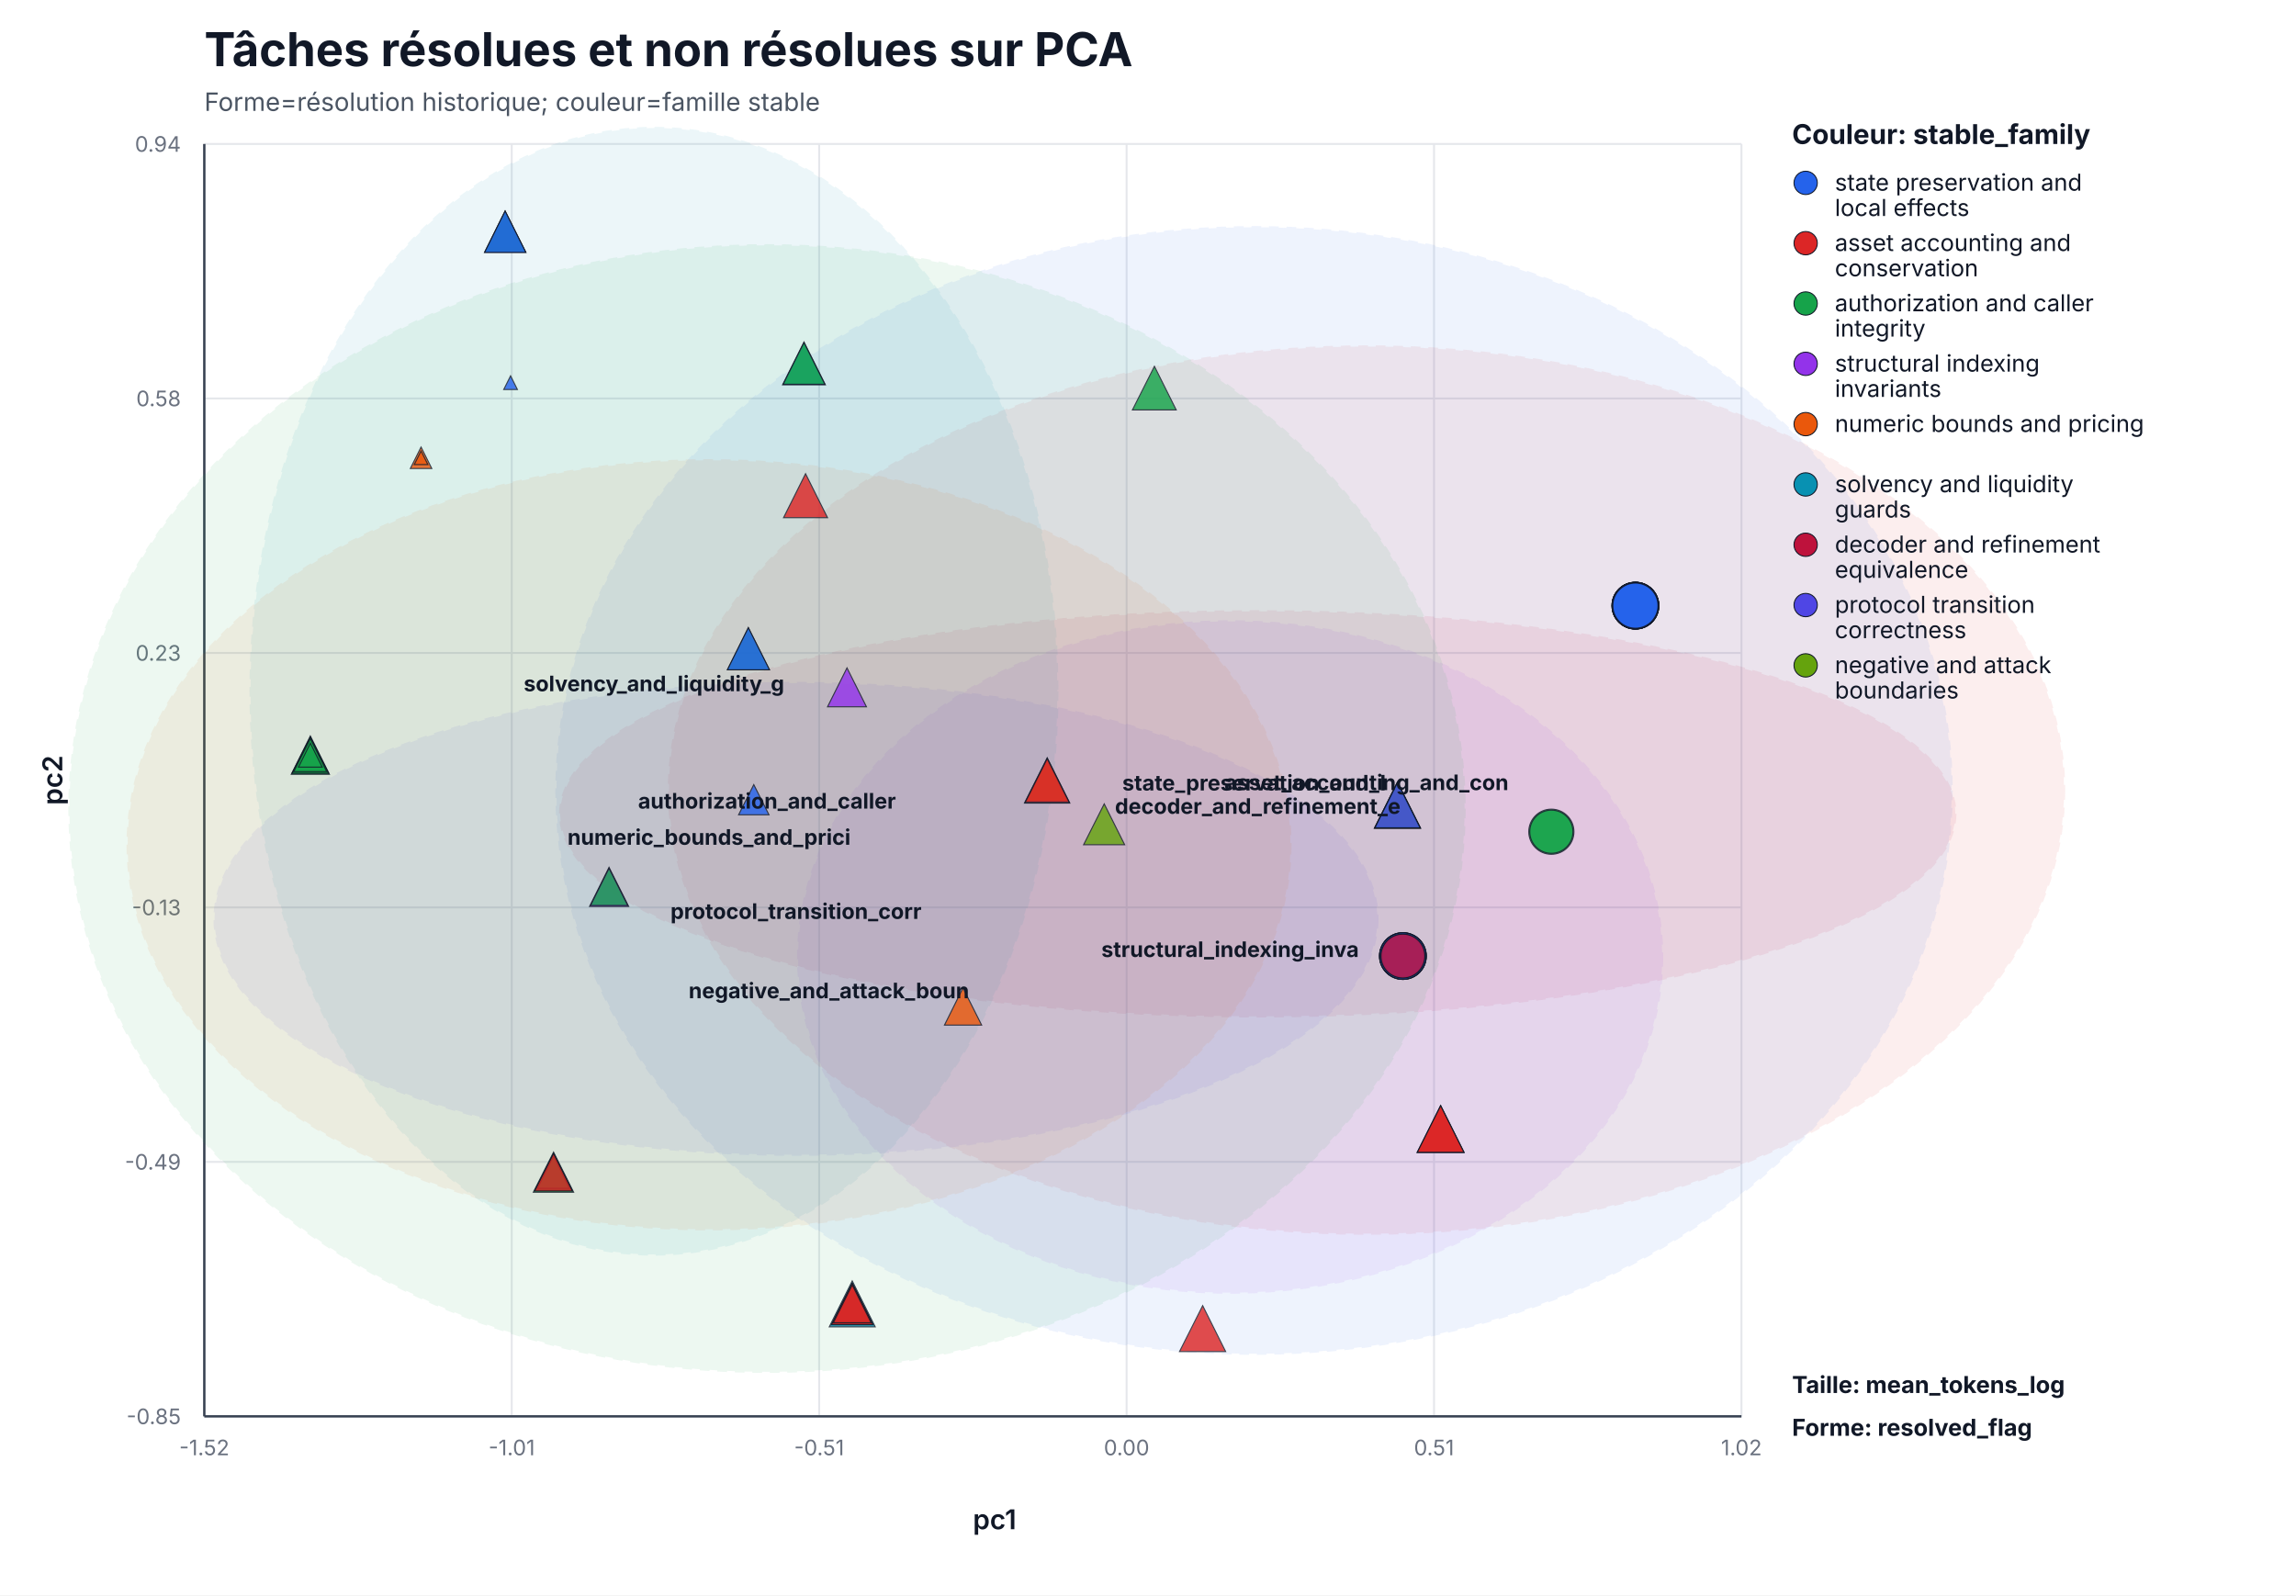
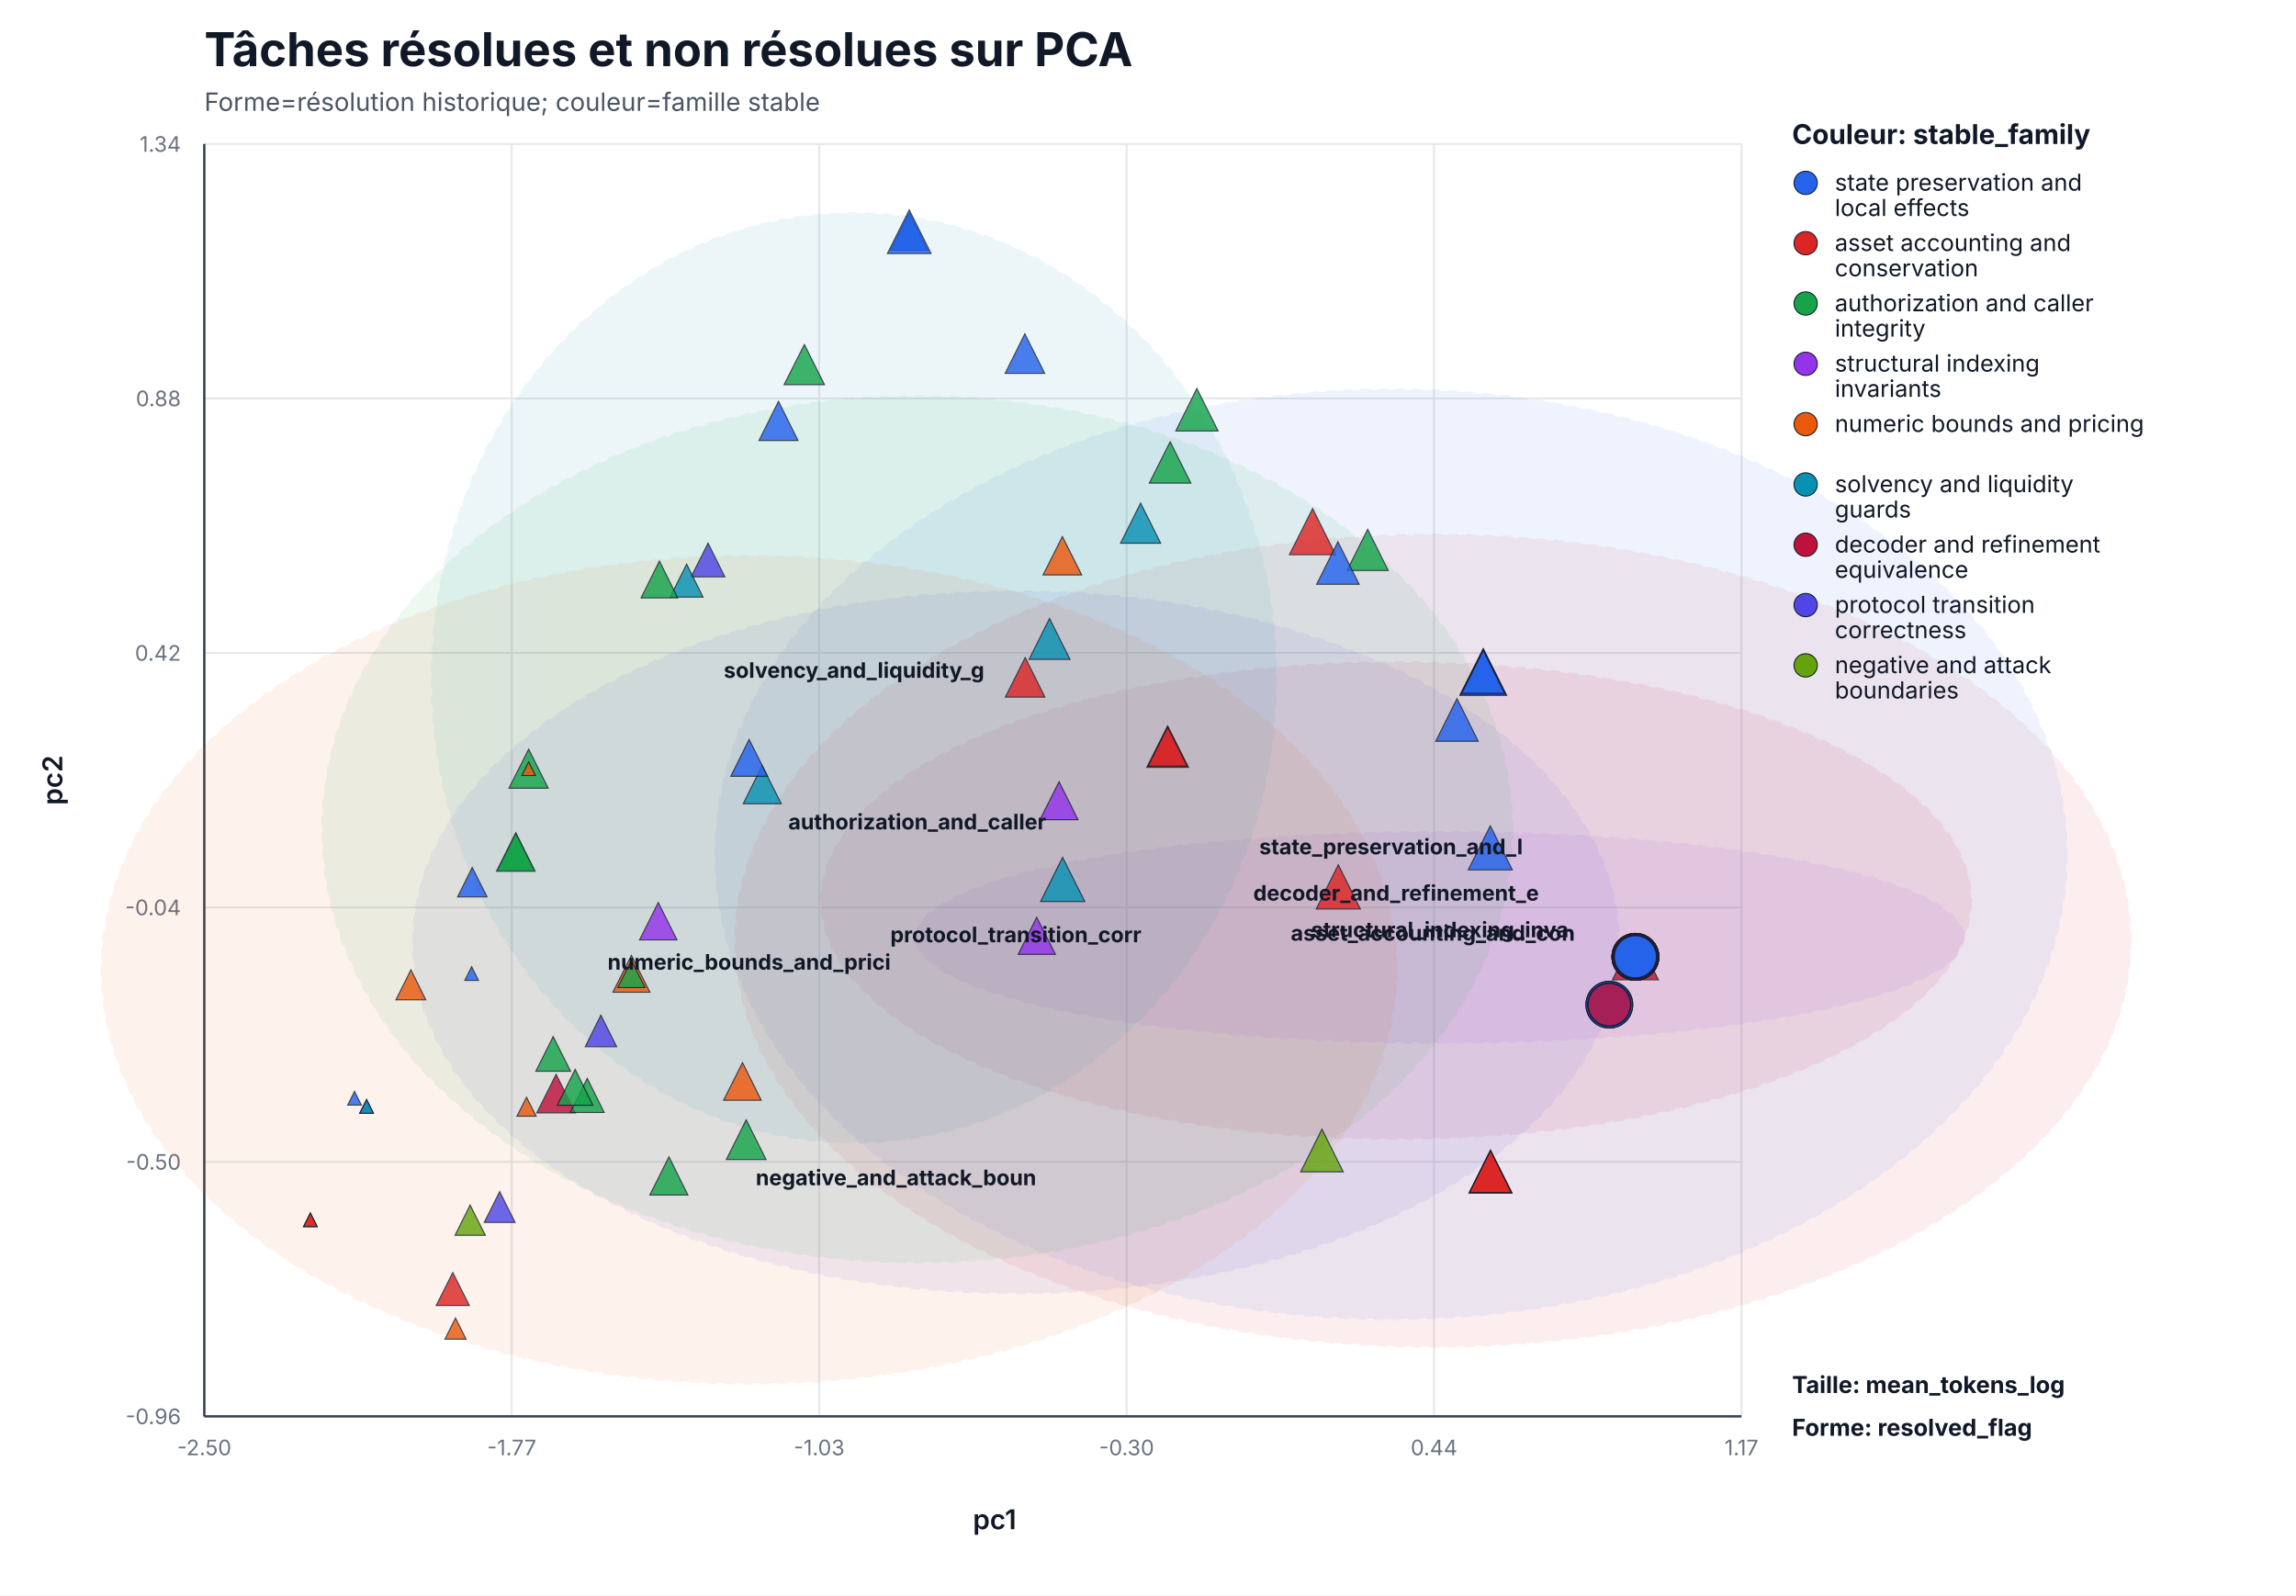
<svg xmlns="http://www.w3.org/2000/svg" width="1180" height="820" viewBox="0 0 1180 820">
  <style>
text{font-family:Inter,Arial,sans-serif;fill:#111827}.sub{fill:#4b5563}.axis{stroke:#374151;stroke-width:1.2}.grid{stroke:#e5e7eb;stroke-width:1}.pt{stroke:#111827;stroke-width:.55;opacity:.82}.legend{font-size:12px}.tick{font-size:11px;fill:#6b7280}.cent{font-size:11px;font-weight:700}
</style>
  <rect width="100%" height="100%" fill="#ffffff" />
  <text x="105" y="34" font-size="24" font-weight="700">Tâches résolues et non résolues sur PCA</text>
  <text x="105" y="57" font-size="13" class="sub">Forme=résolution historique; couleur=famille stable</text>
  <line x1="105.0" y1="74" x2="105.0" y2="728" class="grid" />
  <line x1="105" y1="74.0" x2="895" y2="74.0" class="grid" />
-   <text x="105.0" y="748" text-anchor="middle" class="tick">-1.52</text>
-   <text x="93" y="78.0" text-anchor="end" class="tick">0.94</text>
+   <text x="105.0" y="748" text-anchor="middle" class="tick">-2.50</text>
+   <text x="93" y="78.0" text-anchor="end" class="tick">1.34</text>
  <line x1="263.0" y1="74" x2="263.0" y2="728" class="grid" />
  <line x1="105" y1="204.8" x2="895" y2="204.8" class="grid" />
-   <text x="263.0" y="748" text-anchor="middle" class="tick">-1.01</text>
-   <text x="93" y="208.8" text-anchor="end" class="tick">0.58</text>
+   <text x="263.0" y="748" text-anchor="middle" class="tick">-1.77</text>
+   <text x="93" y="208.8" text-anchor="end" class="tick">0.88</text>
  <line x1="421.0" y1="74" x2="421.0" y2="728" class="grid" />
  <line x1="105" y1="335.6" x2="895" y2="335.6" class="grid" />
-   <text x="421.0" y="748" text-anchor="middle" class="tick">-0.51</text>
-   <text x="93" y="339.6" text-anchor="end" class="tick">0.23</text>
+   <text x="421.0" y="748" text-anchor="middle" class="tick">-1.03</text>
+   <text x="93" y="339.6" text-anchor="end" class="tick">0.42</text>
  <line x1="579.0" y1="74" x2="579.0" y2="728" class="grid" />
  <line x1="105" y1="466.4" x2="895" y2="466.4" class="grid" />
-   <text x="579.0" y="748" text-anchor="middle" class="tick">0.00</text>
-   <text x="93" y="470.4" text-anchor="end" class="tick">-0.13</text>
+   <text x="579.0" y="748" text-anchor="middle" class="tick">-0.30</text>
+   <text x="93" y="470.4" text-anchor="end" class="tick">-0.04</text>
  <line x1="737.0" y1="74" x2="737.0" y2="728" class="grid" />
  <line x1="105" y1="597.2" x2="895" y2="597.2" class="grid" />
-   <text x="737.0" y="748" text-anchor="middle" class="tick">0.51</text>
-   <text x="93" y="601.2" text-anchor="end" class="tick">-0.49</text>
+   <text x="737.0" y="748" text-anchor="middle" class="tick">0.44</text>
+   <text x="93" y="601.2" text-anchor="end" class="tick">-0.50</text>
  <line x1="895.0" y1="74" x2="895.0" y2="728" class="grid" />
  <line x1="105" y1="728.0" x2="895" y2="728.0" class="grid" />
-   <text x="895.0" y="748" text-anchor="middle" class="tick">1.02</text>
-   <text x="93" y="732.0" text-anchor="end" class="tick">-0.85</text>
+   <text x="895.0" y="748" text-anchor="middle" class="tick">1.17</text>
+   <text x="93" y="732.0" text-anchor="end" class="tick">-0.96</text>
  <line x1="105" y1="728" x2="895" y2="728" class="axis" />
  <line x1="105" y1="74" x2="105" y2="728" class="axis" />
  <text x="500.0" y="786" font-size="14" font-weight="600">pc1</text>
  <text transform="translate(32 401.0) rotate(-90)" text-anchor="middle" font-size="14" font-weight="600">pc2</text>
-   <ellipse cx="702.3" cy="406.1" rx="358.5" ry="228.0" fill="#dc2626" opacity=".08" stroke="#dc2626" stroke-width="1.2" stroke-dasharray="5 4" />
-   <ellipse cx="644.5" cy="406.3" rx="358.5" ry="289.5" fill="#2563eb" opacity=".08" stroke="#2563eb" stroke-width="1.2" stroke-dasharray="5 4" />
-   <ellipse cx="646.4" cy="418.3" rx="358.5" ry="104.1" fill="#be123c" opacity=".08" stroke="#be123c" stroke-width="1.2" stroke-dasharray="5 4" />
-   <ellipse cx="409.1" cy="472.3" rx="298.8" ry="121.2" fill="#4f46e5" opacity=".08" stroke="#4f46e5" stroke-width="1.2" stroke-dasharray="5 4" />
-   <ellipse cx="632.2" cy="491.9" rx="222.0" ry="172.5" fill="#9333ea" opacity=".08" stroke="#9333ea" stroke-width="1.2" stroke-dasharray="5 4" />
-   <ellipse cx="336.1" cy="355.3" rx="207.3" ry="289.5" fill="#0891b2" opacity=".08" stroke="#0891b2" stroke-width="1.2" stroke-dasharray="5 4" />
-   <ellipse cx="364.4" cy="434.2" rx="298.8" ry="197.6" fill="#ea580c" opacity=".08" stroke="#ea580c" stroke-width="1.2" stroke-dasharray="5 4" />
-   <ellipse cx="394.2" cy="415.6" rx="358.5" ry="289.5" fill="#16a34a" opacity=".08" stroke="#16a34a" stroke-width="1.2" stroke-dasharray="5 4" />
-   <circle cx="840.5" cy="311.3" r="11.5" fill="#dc2626" class="pt" />
-   <circle cx="840.5" cy="311.3" r="11.7" fill="#dc2626" class="pt" />
-   <circle cx="840.5" cy="311.3" r="11.4" fill="#dc2626" class="pt" />
-   <circle cx="840.5" cy="311.3" r="11.3" fill="#dc2626" class="pt" />
-   <circle cx="840.5" cy="311.3" r="11.4" fill="#dc2626" class="pt" />
-   <circle cx="840.5" cy="311.3" r="11.9" fill="#2563eb" class="pt" />
-   <circle cx="840.5" cy="311.3" r="11.3" fill="#dc2626" class="pt" />
-   <polygon points="159.5,383.9 155.2,392.4 163.7,392.4" fill="#2563eb" class="pt" />
-   <polygon points="159.5,384.6 156.0,391.6 163.0,391.6" fill="#2563eb" class="pt" />
-   <circle cx="840.5" cy="311.3" r="11.8" fill="#be123c" class="pt" />
-   <polygon points="284.5,593.3 275.3,611.7 293.7,611.7" fill="#65a30d" class="pt" />
-   <polygon points="159.5,379.2 150.5,397.1 168.5,397.1" fill="#4f46e5" class="pt" />
-   <polygon points="284.5,596.2 278.1,608.8 290.8,608.8" fill="#4f46e5" class="pt" />
-   <polygon points="438.0,659.9 427.7,680.5 448.3,680.5" fill="#2563eb" class="pt" />
-   <polygon points="159.5,379.4 150.8,396.9 168.2,396.9" fill="#4f46e5" class="pt" />
-   <circle cx="840.5" cy="311.3" r="11.7" fill="#dc2626" class="pt" />
-   <polygon points="435.3,343.3 425.3,363.3 445.3,363.3" fill="#9333ea" class="pt" />
-   <polygon points="538.2,389.5 526.5,412.8 549.8,412.8" fill="#0891b2" class="pt" />
-   <polygon points="259.6,109.9 250.5,128.3 268.8,128.3" fill="#0891b2" class="pt" />
-   <polygon points="413.2,175.8 402.2,197.8 424.2,197.8" fill="#0891b2" class="pt" />
-   <polygon points="284.5,595.8 277.7,609.2 291.2,609.2" fill="#0891b2" class="pt" />
-   <polygon points="159.5,384.6 156.0,391.6 163.0,391.6" fill="#0891b2" class="pt" />
-   <polygon points="438.0,658.4 426.2,682.0 449.8,682.0" fill="#0891b2" class="pt" />
-   <polygon points="259.6,110.2 250.7,128.1 268.6,128.1" fill="#0891b2" class="pt" />
-   <circle cx="840.5" cy="311.3" r="9.3" fill="#2563eb" class="pt" />
-   <circle cx="840.5" cy="311.3" r="10.2" fill="#2563eb" class="pt" />
-   <polygon points="259.6,110.7 251.3,127.5 268.0,127.5" fill="#2563eb" class="pt" />
-   <polygon points="538.2,390.4 527.4,411.9 548.9,411.9" fill="#ea580c" class="pt" />
-   <polygon points="313.0,445.8 303.0,465.9 323.1,465.9" fill="#9333ea" class="pt" />
-   <polygon points="438.0,659.9 427.7,680.5 448.3,680.5" fill="#9333ea" class="pt" />
-   <polygon points="159.5,379.0 150.3,397.3 168.7,397.3" fill="#be123c" class="pt" />
-   <polygon points="718.2,402.1 706.5,425.6 730.0,425.6" fill="#be123c" class="pt" />
-   <circle cx="840.5" cy="311.3" r="9.6" fill="#2563eb" class="pt" />
-   <circle cx="840.5" cy="311.3" r="10.3" fill="#2563eb" class="pt" />
-   <circle cx="840.5" cy="311.3" r="9.0" fill="#2563eb" class="pt" />
-   <polygon points="740.4,568.3 728.4,592.3 752.4,592.3" fill="#dc2626" class="pt" />
-   <circle cx="840.5" cy="311.3" r="12.0" fill="#dc2626" class="pt" />
-   <polygon points="159.5,384.6 156.0,391.6 163.0,391.6" fill="#dc2626" class="pt" />
-   <polygon points="159.5,384.6 156.0,391.6 163.0,391.6" fill="#dc2626" class="pt" />
-   <polygon points="740.4,568.4 728.4,592.3 752.3,592.3" fill="#dc2626" class="pt" />
-   <polygon points="159.5,379.8 151.1,396.5 167.8,396.5" fill="#ea580c" class="pt" />
-   <polygon points="284.5,593.4 275.3,611.6 293.6,611.6" fill="#ea580c" class="pt" />
-   <polygon points="159.5,384.6 156.0,391.6 163.0,391.6" fill="#2563eb" class="pt" />
-   <polygon points="284.5,594.8 276.8,610.2 292.1,610.2" fill="#ea580c" class="pt" />
-   <polygon points="313.0,446.3 303.5,465.4 322.6,465.4" fill="#16a34a" class="pt" />
-   <polygon points="284.5,592.2 274.1,612.8 294.8,612.8" fill="#16a34a" class="pt" />
-   <polygon points="159.5,378.3 149.7,398.0 169.3,398.0" fill="#16a34a" class="pt" />
-   <polygon points="284.5,593.8 275.8,611.2 293.1,611.2" fill="#16a34a" class="pt" />
-   <polygon points="159.5,379.1 150.4,397.2 168.5,397.2" fill="#16a34a" class="pt" />
-   <polygon points="159.5,378.8 150.1,397.5 168.9,397.5" fill="#16a34a" class="pt" />
-   <polygon points="438.0,660.0 427.8,680.4 448.2,680.4" fill="#16a34a" class="pt" />
-   <polygon points="284.5,593.1 275.0,611.9 293.9,611.9" fill="#16a34a" class="pt" />
-   <polygon points="284.5,594.2 276.2,610.8 292.7,610.8" fill="#16a34a" class="pt" />
-   <polygon points="159.5,379.7 151.0,396.6 167.9,396.6" fill="#16a34a" class="pt" />
-   <circle cx="840.5" cy="311.3" r="11.7" fill="#16a34a" class="pt" />
-   <polygon points="740.4,568.3 728.4,592.3 752.4,592.3" fill="#dc2626" class="pt" />
-   <circle cx="840.5" cy="311.3" r="11.6" fill="#dc2626" class="pt" />
-   <circle cx="840.5" cy="311.3" r="12.0" fill="#dc2626" class="pt" />
-   <polygon points="718.2,403.0 707.3,424.7 729.1,424.7" fill="#be123c" class="pt" />
-   <circle cx="840.5" cy="311.3" r="11.9" fill="#dc2626" class="pt" />
-   <polygon points="718.2,402.0 706.3,425.8 730.1,425.8" fill="#dc2626" class="pt" />
-   <polygon points="593.3,188.3 582.0,210.7 604.5,210.7" fill="#16a34a" class="pt" />
-   <circle cx="840.5" cy="311.3" r="11.6" fill="#dc2626" class="pt" />
-   <polygon points="718.2,402.8 707.2,424.9 729.3,424.9" fill="#16a34a" class="pt" />
-   <polygon points="618.1,671.1 606.2,694.7 629.9,694.7" fill="#dc2626" class="pt" />
-   <polygon points="384.6,322.7 373.9,344.2 395.4,344.2" fill="#16a34a" class="pt" />
-   <polygon points="718.2,402.3 706.6,425.5 729.8,425.5" fill="#dc2626" class="pt" />
-   <polygon points="438.0,659.5 427.3,680.9 448.7,680.9" fill="#dc2626" class="pt" />
-   <circle cx="840.5" cy="311.3" r="11.9" fill="#dc2626" class="pt" />
-   <polygon points="159.5,382.0 153.4,394.3 165.6,394.3" fill="#16a34a" class="pt" />
-   <polygon points="284.5,592.8 274.7,612.2 294.2,612.2" fill="#dc2626" class="pt" />
-   <polygon points="259.6,108.7 249.2,129.5 270.1,129.5" fill="#2563eb" class="pt" />
-   <circle cx="840.5" cy="311.3" r="12.0" fill="#dc2626" class="pt" />
-   <polygon points="413.2,176.1 402.5,197.5 423.9,197.5" fill="#16a34a" class="pt" />
-   <polygon points="438.0,660.5 428.3,679.9 447.7,679.9" fill="#dc2626" class="pt" />
-   <polygon points="718.2,402.5 706.8,425.3 729.6,425.3" fill="#dc2626" class="pt" />
-   <circle cx="840.5" cy="311.3" r="11.9" fill="#dc2626" class="pt" />
-   <polygon points="259.6,108.6 249.2,129.6 270.1,129.6" fill="#16a34a" class="pt" />
-   <polygon points="538.2,389.8 526.8,412.5 549.6,412.5" fill="#dc2626" class="pt" />
-   <polygon points="259.6,108.4 249.0,129.8 270.3,129.8" fill="#2563eb" class="pt" />
-   <circle cx="840.5" cy="311.3" r="12.0" fill="#dc2626" class="pt" />
-   <polygon points="384.6,322.6 373.8,344.3 395.5,344.3" fill="#2563eb" class="pt" />
-   <circle cx="840.5" cy="311.3" r="11.2" fill="#dc2626" class="pt" />
-   <polygon points="718.2,402.2 706.6,425.5 729.9,425.5" fill="#2563eb" class="pt" />
-   <circle cx="840.5" cy="311.3" r="11.8" fill="#2563eb" class="pt" />
-   <circle cx="840.5" cy="311.3" r="11.7" fill="#2563eb" class="pt" />
-   <circle cx="840.5" cy="311.3" r="11.9" fill="#2563eb" class="pt" />
-   <circle cx="840.5" cy="311.3" r="11.6" fill="#2563eb" class="pt" />
-   <circle cx="797.3" cy="427.5" r="11.6" fill="#16a34a" class="pt" />
-   <circle cx="797.3" cy="427.5" r="11.1" fill="#16a34a" class="pt" />
-   <polygon points="216.4,229.8 210.9,240.8 221.9,240.8" fill="#ea580c" class="pt" />
-   <polygon points="216.4,231.8 212.9,238.8 219.9,238.8" fill="#ea580c" class="pt" />
-   <polygon points="494.9,507.8 485.4,526.9 504.5,526.9" fill="#ea580c" class="pt" />
-   <circle cx="721.0" cy="491.4" r="11.3" fill="#ea580c" class="pt" />
-   <circle cx="721.0" cy="491.4" r="10.8" fill="#2563eb" class="pt" />
-   <circle cx="721.0" cy="491.4" r="10.6" fill="#2563eb" class="pt" />
-   <circle cx="721.0" cy="491.4" r="11.5" fill="#2563eb" class="pt" />
-   <circle cx="721.0" cy="491.4" r="11.2" fill="#2563eb" class="pt" />
-   <circle cx="721.0" cy="491.4" r="10.7" fill="#2563eb" class="pt" />
-   <circle cx="721.0" cy="491.4" r="11.5" fill="#9333ea" class="pt" />
-   <circle cx="721.0" cy="491.4" r="11.3" fill="#9333ea" class="pt" />
-   <circle cx="721.0" cy="491.4" r="10.9" fill="#2563eb" class="pt" />
-   <circle cx="721.0" cy="491.4" r="11.4" fill="#9333ea" class="pt" />
-   <circle cx="721.0" cy="491.4" r="11.2" fill="#2563eb" class="pt" />
-   <circle cx="721.0" cy="491.4" r="11.4" fill="#9333ea" class="pt" />
-   <circle cx="721.0" cy="491.4" r="10.9" fill="#4f46e5" class="pt" />
-   <circle cx="721.0" cy="491.4" r="10.7" fill="#9333ea" class="pt" />
-   <circle cx="721.0" cy="491.4" r="11.4" fill="#9333ea" class="pt" />
-   <circle cx="721.0" cy="491.4" r="12.0" fill="#2563eb" class="pt" />
-   <circle cx="721.0" cy="491.4" r="10.1" fill="#9333ea" class="pt" />
-   <circle cx="721.0" cy="491.4" r="11.3" fill="#2563eb" class="pt" />
-   <circle cx="721.0" cy="491.4" r="10.5" fill="#9333ea" class="pt" />
-   <circle cx="721.0" cy="491.4" r="9.4" fill="#2563eb" class="pt" />
-   <circle cx="721.0" cy="491.4" r="11.4" fill="#4f46e5" class="pt" />
-   <circle cx="721.0" cy="491.4" r="11.3" fill="#dc2626" class="pt" />
-   <polygon points="262.4,193.2 258.9,200.2 265.9,200.2" fill="#2563eb" class="pt" />
-   <circle cx="721.0" cy="491.4" r="10.8" fill="#2563eb" class="pt" />
-   <circle cx="721.0" cy="491.4" r="11.8" fill="#dc2626" class="pt" />
-   <circle cx="721.0" cy="491.4" r="11.4" fill="#dc2626" class="pt" />
-   <polygon points="414.0,243.5 402.7,266.1 425.3,266.1" fill="#dc2626" class="pt" />
-   <circle cx="721.0" cy="491.4" r="10.9" fill="#2563eb" class="pt" />
-   <circle cx="721.0" cy="491.4" r="12.0" fill="#2563eb" class="pt" />
-   <circle cx="721.0" cy="491.4" r="11.3" fill="#2563eb" class="pt" />
-   <circle cx="721.0" cy="491.4" r="10.4" fill="#2563eb" class="pt" />
-   <circle cx="721.0" cy="491.4" r="11.3" fill="#2563eb" class="pt" />
-   <polygon points="387.4,403.3 379.6,418.8 395.2,418.8" fill="#2563eb" class="pt" />
-   <circle cx="721.0" cy="491.4" r="10.8" fill="#2563eb" class="pt" />
-   <circle cx="721.0" cy="491.4" r="12.0" fill="#2563eb" class="pt" />
-   <circle cx="721.0" cy="491.4" r="11.1" fill="#2563eb" class="pt" />
-   <polygon points="567.5,413.2 556.9,434.2 578.0,434.2" fill="#65a30d" class="pt" />
-   <circle cx="721.0" cy="491.4" r="10.9" fill="#2563eb" class="pt" />
-   <circle cx="721.0" cy="491.4" r="11.9" fill="#2563eb" class="pt" />
-   <circle cx="721.0" cy="491.4" r="10.7" fill="#be123c" class="pt" />
-   <circle cx="721.0" cy="491.4" r="11.2" fill="#2563eb" class="pt" />
-   <circle cx="721.0" cy="491.4" r="11.3" fill="#be123c" class="pt" />
-   <text x="702.3" y="406.1" class="cent" text-anchor="middle">asset_accounting_and_con</text>
-   <text x="644.5" y="406.3" class="cent" text-anchor="middle">state_preservation_and_l</text>
-   <text x="646.4" y="418.3" class="cent" text-anchor="middle">decoder_and_refinement_e</text>
-   <text x="426.0" y="513.1" class="cent" text-anchor="middle">negative_and_attack_boun</text>
-   <text x="409.1" y="472.3" class="cent" text-anchor="middle">protocol_transition_corr</text>
-   <text x="632.2" y="491.9" class="cent" text-anchor="middle">structural_indexing_inva</text>
-   <text x="336.1" y="355.3" class="cent" text-anchor="middle">solvency_and_liquidity_g</text>
-   <text x="364.4" y="434.2" class="cent" text-anchor="middle">numeric_bounds_and_prici</text>
-   <text x="394.2" y="415.6" class="cent" text-anchor="middle">authorization_and_caller</text>
+   <ellipse cx="736.4" cy="483.5" rx="358.5" ry="208.6" fill="#dc2626" opacity=".08" stroke="#dc2626" stroke-width="1.2" stroke-dasharray="5 4" />
+   <ellipse cx="714.9" cy="439.1" rx="347.2" ry="238.8" fill="#2563eb" opacity=".08" stroke="#2563eb" stroke-width="1.2" stroke-dasharray="5 4" />
+   <ellipse cx="717.5" cy="462.9" rx="295.4" ry="122.4" fill="#be123c" opacity=".08" stroke="#be123c" stroke-width="1.2" stroke-dasharray="5 4" />
+   <ellipse cx="522.1" cy="484.3" rx="309.8" ry="180.3" fill="#4f46e5" opacity=".08" stroke="#4f46e5" stroke-width="1.2" stroke-dasharray="5 4" />
+   <ellipse cx="740.0" cy="481.8" rx="269.1" ry="54.1" fill="#9333ea" opacity=".08" stroke="#9333ea" stroke-width="1.2" stroke-dasharray="5 4" />
+   <ellipse cx="438.9" cy="348.4" rx="216.9" ry="238.8" fill="#0891b2" opacity=".08" stroke="#0891b2" stroke-width="1.2" stroke-dasharray="5 4" />
+   <ellipse cx="385.0" cy="498.4" rx="332.7" ry="212.6" fill="#ea580c" opacity=".08" stroke="#ea580c" stroke-width="1.2" stroke-dasharray="5 4" />
+   <ellipse cx="471.4" cy="426.3" rx="305.7" ry="222.5" fill="#16a34a" opacity=".08" stroke="#16a34a" stroke-width="1.2" stroke-dasharray="5 4" />
+   <circle cx="840.5" cy="491.8" r="11.2" fill="#dc2626" class="pt" />
+   <circle cx="840.5" cy="491.8" r="12.0" fill="#dc2626" class="pt" />
+   <circle cx="840.5" cy="491.8" r="11.3" fill="#dc2626" class="pt" />
+   <circle cx="840.5" cy="491.8" r="11.1" fill="#dc2626" class="pt" />
+   <circle cx="840.5" cy="491.8" r="11.6" fill="#dc2626" class="pt" />
+   <circle cx="840.5" cy="491.8" r="11.3" fill="#2563eb" class="pt" />
+   <circle cx="840.5" cy="491.8" r="10.4" fill="#dc2626" class="pt" />
+   <polygon points="242.4,496.9 238.9,503.9 245.9,503.9" fill="#2563eb" class="pt" />
+   <polygon points="188.4,565.2 184.9,572.2 191.9,572.2" fill="#2563eb" class="pt" />
+   <polygon points="840.5,479.9 828.7,503.6 852.3,503.6" fill="#be123c" class="pt" />
+   <polygon points="241.6,619.4 233.9,634.9 249.4,634.9" fill="#65a30d" class="pt" />
+   <polygon points="256.8,612.5 248.9,628.3 264.7,628.3" fill="#4f46e5" class="pt" />
+   <polygon points="308.8,521.8 300.8,538.0 316.9,538.0" fill="#4f46e5" class="pt" />
+   <polygon points="600.1,374.3 590.6,393.2 609.5,393.2" fill="#2563eb" class="pt" />
+   <polygon points="363.9,279.2 355.2,296.5 372.5,296.5" fill="#4f46e5" class="pt" />
+   <circle cx="840.5" cy="491.8" r="11.3" fill="#dc2626" class="pt" />
+   <polygon points="544.3,401.8 534.5,421.3 554.0,421.3" fill="#9333ea" class="pt" />
+   <polygon points="539.4,317.9 528.9,338.9 549.9,338.9" fill="#0891b2" class="pt" />
+   <polygon points="467.3,109.6 457.8,128.6 476.8,128.6" fill="#0891b2" class="pt" />
+   <polygon points="586.2,258.6 575.9,279.2 596.5,279.2" fill="#0891b2" class="pt" />
+   <polygon points="391.7,393.6 382.0,413.1 401.5,413.1" fill="#0891b2" class="pt" />
+   <polygon points="188.4,565.2 184.9,572.2 191.9,572.2" fill="#0891b2" class="pt" />
+   <polygon points="546.1,440.7 534.8,463.4 557.5,463.4" fill="#0891b2" class="pt" />
+   <polygon points="352.9,290.0 344.4,306.9 361.3,306.9" fill="#0891b2" class="pt" />
+   <circle cx="840.5" cy="491.8" r="9.4" fill="#2563eb" class="pt" />
+   <circle cx="840.5" cy="491.8" r="10.3" fill="#2563eb" class="pt" />
+   <polygon points="467.3,109.6 457.9,128.6 476.8,128.6" fill="#2563eb" class="pt" />
+   <polygon points="546.0,275.8 536.1,295.5 555.9,295.5" fill="#ea580c" class="pt" />
+   <polygon points="338.3,463.9 328.7,483.1 347.9,483.1" fill="#9333ea" class="pt" />
+   <polygon points="532.8,471.5 523.3,490.5 542.4,490.5" fill="#9333ea" class="pt" />
+   <polygon points="285.8,552.2 275.9,572.0 295.7,572.0" fill="#be123c" class="pt" />
+   <polygon points="762.3,334.7 751.6,356.0 773.0,356.0" fill="#be123c" class="pt" />
+   <circle cx="840.5" cy="491.8" r="8.7" fill="#2563eb" class="pt" />
+   <circle cx="840.5" cy="491.8" r="8.1" fill="#2563eb" class="pt" />
+   <circle cx="840.5" cy="491.8" r="10.5" fill="#2563eb" class="pt" />
+   <polygon points="766.0,591.3 755.1,613.1 776.9,613.1" fill="#dc2626" class="pt" />
+   <circle cx="840.5" cy="491.8" r="11.4" fill="#dc2626" class="pt" />
+   <polygon points="159.5,623.5 156.0,630.5 163.0,630.5" fill="#dc2626" class="pt" />
+   <polygon points="159.5,623.5 156.0,630.5 163.0,630.5" fill="#dc2626" class="pt" />
+   <polygon points="766.0,591.2 755.0,613.2 777.1,613.2" fill="#dc2626" class="pt" />
+   <polygon points="234.1,677.5 228.7,688.3 239.5,688.3" fill="#ea580c" class="pt" />
+   <polygon points="324.5,491.1 315.0,510.0 334.0,510.0" fill="#ea580c" class="pt" />
+   <polygon points="242.7,445.9 235.2,461.0 250.3,461.0" fill="#2563eb" class="pt" />
+   <polygon points="270.6,564.0 265.7,573.7 275.5,573.7" fill="#ea580c" class="pt" />
+   <polygon points="284.3,532.8 275.4,550.6 293.2,550.6" fill="#16a34a" class="pt" />
+   <polygon points="383.5,575.6 373.3,596.0 393.7,596.0" fill="#16a34a" class="pt" />
+   <polygon points="338.9,288.4 329.5,307.3 348.3,307.3" fill="#16a34a" class="pt" />
+   <polygon points="301.8,554.3 293.1,571.8 310.5,571.8" fill="#16a34a" class="pt" />
+   <polygon points="265.1,429.8 257.0,446.0 273.2,446.0" fill="#16a34a" class="pt" />
+   <polygon points="265.1,428.7 255.9,447.1 274.3,447.1" fill="#16a34a" class="pt" />
+   <polygon points="343.8,594.6 334.0,614.2 353.5,614.2" fill="#16a34a" class="pt" />
+   <polygon points="295.6,549.7 286.4,568.1 304.7,568.1" fill="#16a34a" class="pt" />
+   <polygon points="324.5,493.6 317.5,507.6 331.5,507.6" fill="#16a34a" class="pt" />
+   <polygon points="265.1,428.0 255.2,447.8 275.0,447.8" fill="#16a34a" class="pt" />
+   <circle cx="840.5" cy="491.8" r="10.8" fill="#16a34a" class="pt" />
+   <polygon points="766.0,591.5 755.3,612.9 776.7,612.9" fill="#dc2626" class="pt" />
+   <circle cx="840.5" cy="491.8" r="10.8" fill="#dc2626" class="pt" />
+   <circle cx="840.5" cy="491.8" r="11.4" fill="#dc2626" class="pt" />
+   <polygon points="762.3,334.8 751.7,355.9 772.9,355.9" fill="#be123c" class="pt" />
+   <circle cx="840.5" cy="491.8" r="11.2" fill="#dc2626" class="pt" />
+   <polygon points="762.3,333.6 750.5,357.1 774.0,357.1" fill="#dc2626" class="pt" />
+   <polygon points="702.9,272.1 692.3,293.2 713.4,293.2" fill="#16a34a" class="pt" />
+   <circle cx="840.5" cy="491.8" r="11.9" fill="#dc2626" class="pt" />
+   <polygon points="762.3,334.8 751.7,355.9 772.8,355.9" fill="#16a34a" class="pt" />
+   <polygon points="687.8,444.5 676.5,467.2 699.1,467.2" fill="#dc2626" class="pt" />
+   <polygon points="601.4,227.1 590.7,248.3 612.0,248.3" fill="#16a34a" class="pt" />
+   <polygon points="762.3,334.2 751.1,356.6 773.5,356.6" fill="#dc2626" class="pt" />
+   <polygon points="600.1,373.1 589.4,394.4 610.8,394.4" fill="#dc2626" class="pt" />
+   <circle cx="840.5" cy="491.8" r="11.3" fill="#dc2626" class="pt" />
+   <polygon points="271.7,385.1 261.6,405.1 281.7,405.1" fill="#16a34a" class="pt" />
+   <polygon points="526.9,338.0 516.7,358.3 537.0,358.3" fill="#dc2626" class="pt" />
+   <polygon points="467.3,107.9 456.1,130.3 478.5,130.3" fill="#2563eb" class="pt" />
+   <circle cx="840.5" cy="491.8" r="11.5" fill="#dc2626" class="pt" />
+   <polygon points="615.1,199.7 604.3,221.5 626.0,221.5" fill="#16a34a" class="pt" />
+   <polygon points="600.1,373.7 590.0,393.8 610.2,393.8" fill="#dc2626" class="pt" />
+   <polygon points="762.3,334.3 751.2,356.4 773.3,356.4" fill="#dc2626" class="pt" />
+   <circle cx="840.5" cy="491.8" r="11.4" fill="#dc2626" class="pt" />
+   <polygon points="413.4,177.1 403.0,197.7 423.7,197.7" fill="#16a34a" class="pt" />
+   <polygon points="674.6,261.4 662.7,285.1 686.4,285.1" fill="#dc2626" class="pt" />
+   <polygon points="400.1,206.3 390.1,226.4 410.1,226.4" fill="#2563eb" class="pt" />
+   <circle cx="840.5" cy="491.8" r="12.0" fill="#dc2626" class="pt" />
+   <polygon points="526.7,171.6 516.6,191.9 536.9,191.9" fill="#2563eb" class="pt" />
+   <circle cx="840.5" cy="491.8" r="12.0" fill="#dc2626" class="pt" />
+   <polygon points="762.3,334.3 751.2,356.4 773.4,356.4" fill="#2563eb" class="pt" />
+   <circle cx="827.1" cy="516.4" r="11.9" fill="#2563eb" class="pt" />
+   <circle cx="840.5" cy="491.8" r="11.4" fill="#2563eb" class="pt" />
+   <circle cx="840.5" cy="491.8" r="12.0" fill="#2563eb" class="pt" />
+   <circle cx="840.5" cy="491.8" r="11.7" fill="#2563eb" class="pt" />
+   <circle cx="840.5" cy="491.8" r="11.2" fill="#16a34a" class="pt" />
+   <circle cx="840.5" cy="491.8" r="11.2" fill="#16a34a" class="pt" />
+   <polygon points="211.2,498.5 203.5,513.9 218.8,513.9" fill="#ea580c" class="pt" />
+   <polygon points="271.7,391.6 268.2,398.6 275.2,398.6" fill="#ea580c" class="pt" />
+   <polygon points="381.6,546.2 371.9,565.5 391.2,565.5" fill="#ea580c" class="pt" />
+   <circle cx="840.5" cy="491.8" r="10.9" fill="#ea580c" class="pt" />
+   <circle cx="840.5" cy="491.8" r="10.7" fill="#2563eb" class="pt" />
+   <circle cx="840.5" cy="491.8" r="11.1" fill="#2563eb" class="pt" />
+   <circle cx="840.5" cy="491.8" r="11.7" fill="#2563eb" class="pt" />
+   <polygon points="762.3,334.7 751.6,356.0 772.9,356.0" fill="#2563eb" class="pt" />
+   <circle cx="840.5" cy="491.8" r="11.0" fill="#2563eb" class="pt" />
+   <circle cx="840.5" cy="491.8" r="11.6" fill="#9333ea" class="pt" />
+   <circle cx="840.5" cy="491.8" r="11.3" fill="#9333ea" class="pt" />
+   <polygon points="687.6,278.5 676.7,300.3 698.5,300.3" fill="#2563eb" class="pt" />
+   <circle cx="840.5" cy="491.8" r="10.8" fill="#9333ea" class="pt" />
+   <circle cx="840.5" cy="491.8" r="11.6" fill="#2563eb" class="pt" />
+   <circle cx="840.5" cy="491.8" r="11.5" fill="#9333ea" class="pt" />
+   <circle cx="840.5" cy="491.8" r="12.0" fill="#4f46e5" class="pt" />
+   <circle cx="840.5" cy="491.8" r="11.1" fill="#9333ea" class="pt" />
+   <circle cx="840.5" cy="491.8" r="11.3" fill="#9333ea" class="pt" />
+   <polygon points="762.3,333.4 750.3,357.4 774.3,357.4" fill="#2563eb" class="pt" />
+   <circle cx="840.5" cy="491.8" r="10.7" fill="#9333ea" class="pt" />
+   <circle cx="840.5" cy="491.8" r="11.2" fill="#2563eb" class="pt" />
+   <circle cx="840.5" cy="491.8" r="11.4" fill="#9333ea" class="pt" />
+   <circle cx="840.5" cy="491.8" r="10.3" fill="#2563eb" class="pt" />
+   <circle cx="840.5" cy="491.8" r="11.2" fill="#4f46e5" class="pt" />
+   <circle cx="840.5" cy="491.8" r="11.6" fill="#dc2626" class="pt" />
+   <polygon points="182.2,561.0 178.7,568.0 185.7,568.0" fill="#2563eb" class="pt" />
+   <circle cx="840.5" cy="491.8" r="11.7" fill="#2563eb" class="pt" />
+   <circle cx="840.5" cy="491.8" r="11.8" fill="#dc2626" class="pt" />
+   <circle cx="840.5" cy="491.8" r="12.0" fill="#dc2626" class="pt" />
+   <polygon points="232.7,654.1 224.2,671.0 241.2,671.0" fill="#dc2626" class="pt" />
+   <circle cx="840.5" cy="491.8" r="11.1" fill="#2563eb" class="pt" />
+   <circle cx="840.5" cy="491.8" r="11.5" fill="#2563eb" class="pt" />
+   <polygon points="762.3,334.3 751.2,356.4 773.3,356.4" fill="#2563eb" class="pt" />
+   <polygon points="765.9,424.5 754.6,447.1 777.2,447.1" fill="#2563eb" class="pt" />
+   <circle cx="840.5" cy="491.8" r="11.1" fill="#2563eb" class="pt" />
+   <polygon points="385.0,380.1 375.6,399.0 394.5,399.0" fill="#2563eb" class="pt" />
+   <circle cx="840.5" cy="491.8" r="10.8" fill="#2563eb" class="pt" />
+   <circle cx="827.1" cy="516.4" r="11.0" fill="#2563eb" class="pt" />
+   <circle cx="827.1" cy="516.4" r="12.0" fill="#2563eb" class="pt" />
+   <polygon points="679.4,580.4 668.5,602.3 690.3,602.3" fill="#65a30d" class="pt" />
+   <polygon points="748.8,359.1 737.9,381.0 759.7,381.0" fill="#2563eb" class="pt" />
+   <circle cx="827.1" cy="516.4" r="12.0" fill="#2563eb" class="pt" />
+   <circle cx="827.1" cy="516.4" r="10.8" fill="#be123c" class="pt" />
+   <circle cx="827.1" cy="516.4" r="11.2" fill="#2563eb" class="pt" />
+   <circle cx="827.1" cy="516.4" r="10.9" fill="#be123c" class="pt" />
+   <text x="736.4" y="483.5" class="cent" text-anchor="middle">asset_accounting_and_con</text>
+   <text x="714.9" y="439.1" class="cent" text-anchor="middle">state_preservation_and_l</text>
+   <text x="717.5" y="462.9" class="cent" text-anchor="middle">decoder_and_refinement_e</text>
+   <text x="460.5" y="609.2" class="cent" text-anchor="middle">negative_and_attack_boun</text>
+   <text x="522.1" y="484.3" class="cent" text-anchor="middle">protocol_transition_corr</text>
+   <text x="740.0" y="481.8" class="cent" text-anchor="middle">structural_indexing_inva</text>
+   <text x="438.9" y="348.4" class="cent" text-anchor="middle">solvency_and_liquidity_g</text>
+   <text x="385.0" y="498.4" class="cent" text-anchor="middle">numeric_bounds_and_prici</text>
+   <text x="471.4" y="426.3" class="cent" text-anchor="middle">authorization_and_caller</text>
  <text x="921" y="74" font-size="14" font-weight="700">Couleur: stable_family</text>
  <circle cx="928" cy="94" r="6" fill="#2563eb" stroke="#111827" stroke-width=".5" />
  <text x="943" y="98" class="legend">state preservation and</text>
  <text x="943" y="111" class="legend">local effects</text>
  <circle cx="928" cy="125" r="6" fill="#dc2626" stroke="#111827" stroke-width=".5" />
  <text x="943" y="129" class="legend">asset accounting and</text>
  <text x="943" y="142" class="legend">conservation</text>
  <circle cx="928" cy="156" r="6" fill="#16a34a" stroke="#111827" stroke-width=".5" />
  <text x="943" y="160" class="legend">authorization and caller</text>
  <text x="943" y="173" class="legend">integrity</text>
  <circle cx="928" cy="187" r="6" fill="#9333ea" stroke="#111827" stroke-width=".5" />
  <text x="943" y="191" class="legend">structural indexing</text>
  <text x="943" y="204" class="legend">invariants</text>
  <circle cx="928" cy="218" r="6" fill="#ea580c" stroke="#111827" stroke-width=".5" />
  <text x="943" y="222" class="legend">numeric bounds and pricing</text>
  <circle cx="928" cy="249" r="6" fill="#0891b2" stroke="#111827" stroke-width=".5" />
  <text x="943" y="253" class="legend">solvency and liquidity</text>
  <text x="943" y="266" class="legend">guards</text>
  <circle cx="928" cy="280" r="6" fill="#be123c" stroke="#111827" stroke-width=".5" />
  <text x="943" y="284" class="legend">decoder and refinement</text>
  <text x="943" y="297" class="legend">equivalence</text>
  <circle cx="928" cy="311" r="6" fill="#4f46e5" stroke="#111827" stroke-width=".5" />
  <text x="943" y="315" class="legend">protocol transition</text>
  <text x="943" y="328" class="legend">correctness</text>
  <circle cx="928" cy="342" r="6" fill="#65a30d" stroke="#111827" stroke-width=".5" />
  <text x="943" y="346" class="legend">negative and attack</text>
  <text x="943" y="359" class="legend">boundaries</text>
  <text x="921" y="716" class="legend" font-weight="700">Taille: mean_tokens_log</text>
  <text x="921" y="738" class="legend" font-weight="700">Forme: resolved_flag</text>
</svg>
